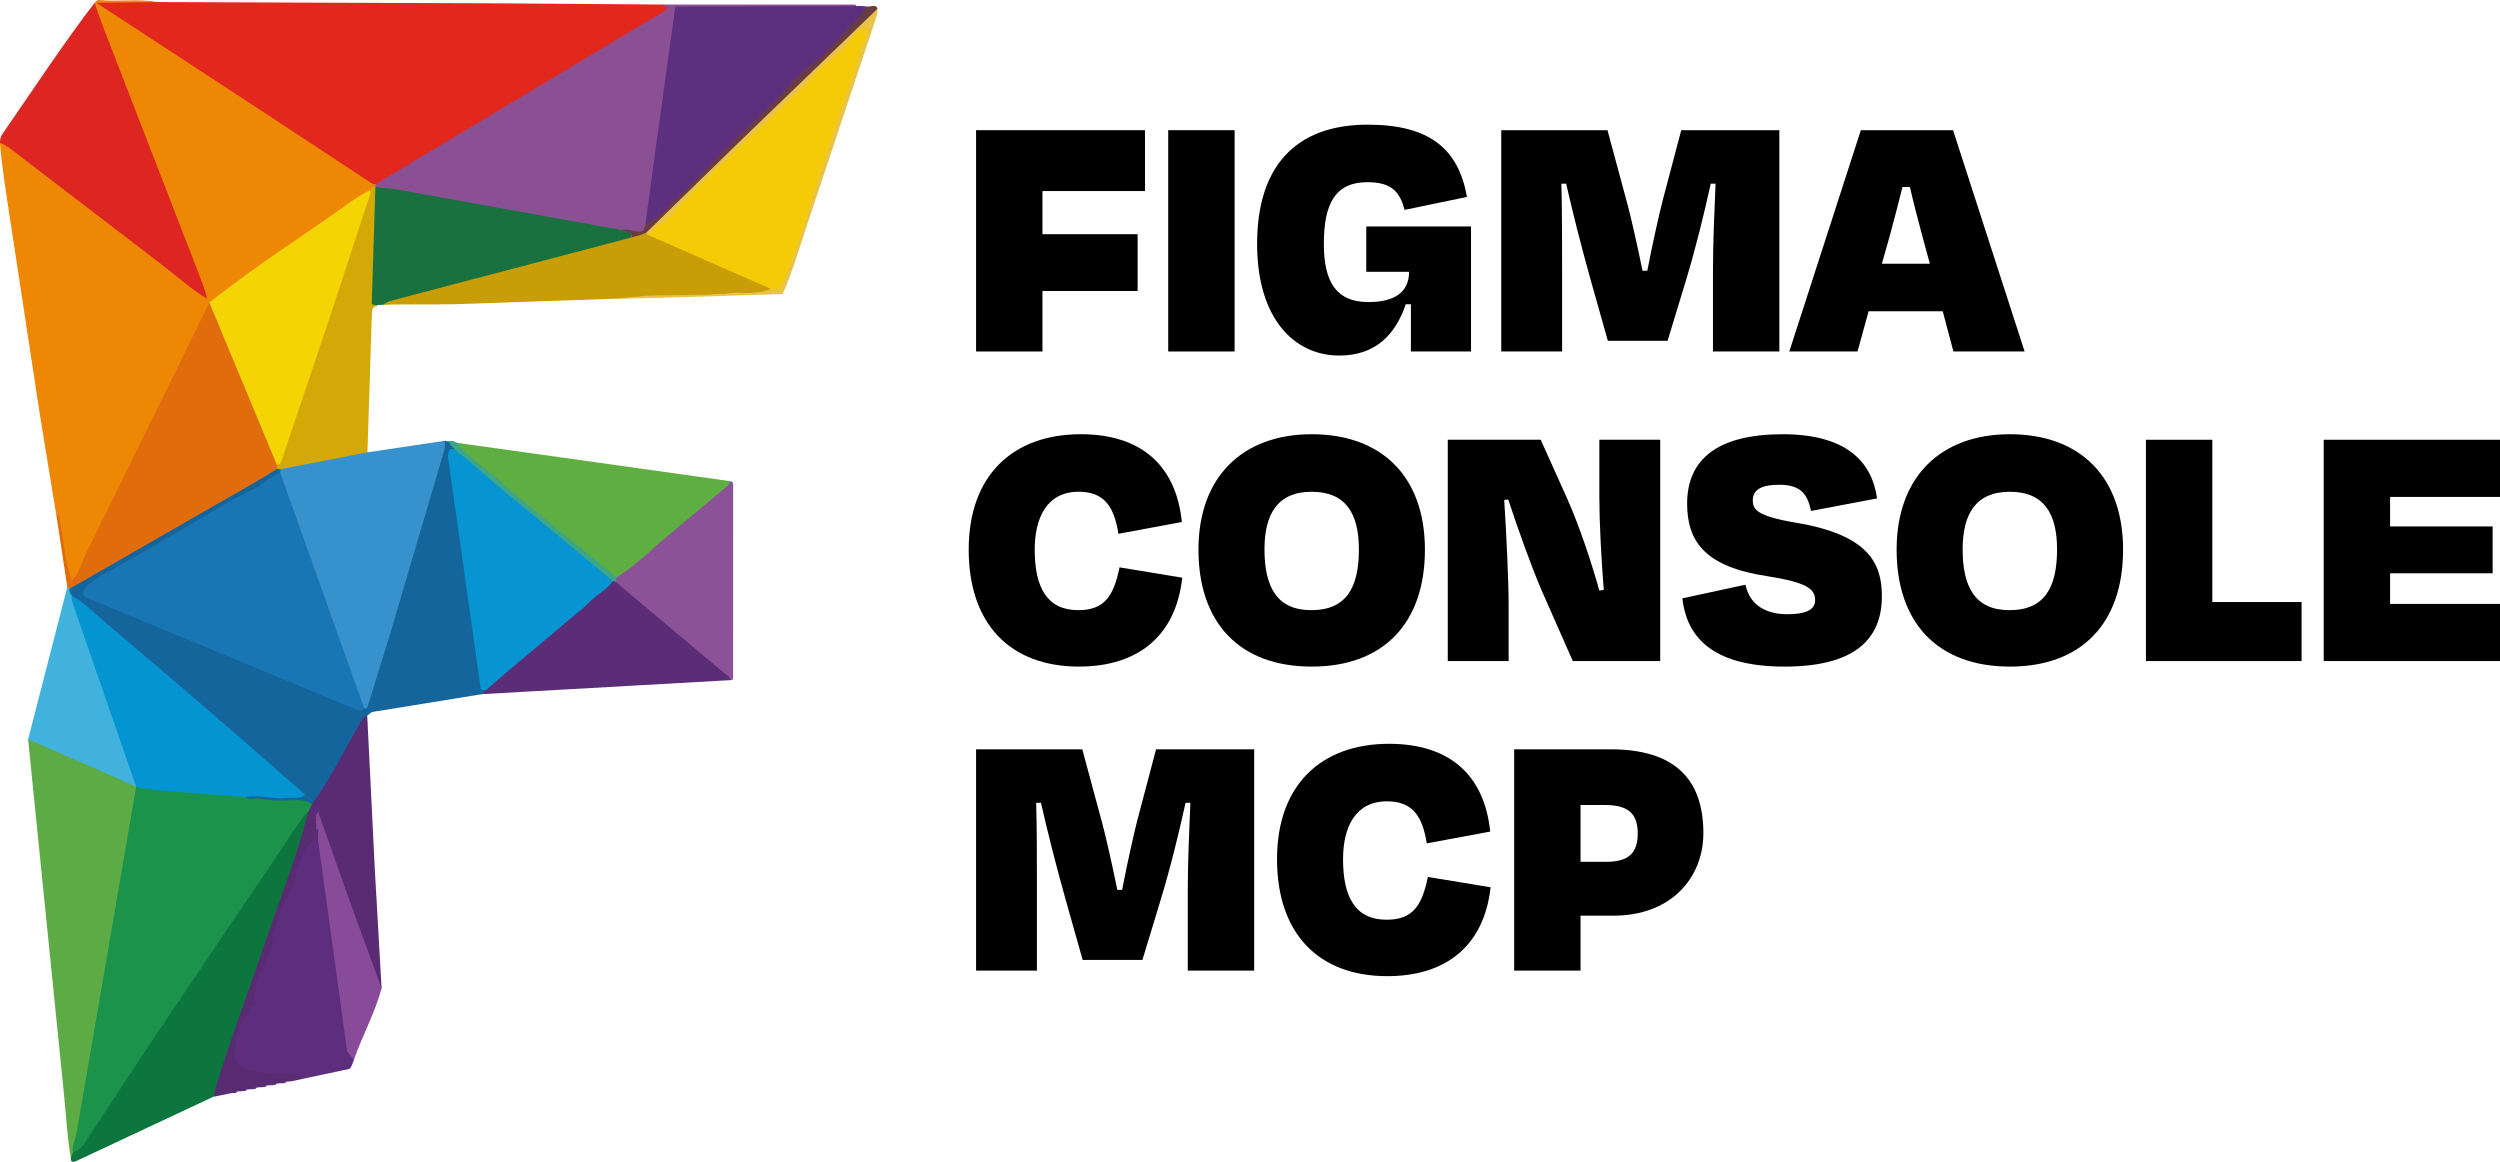
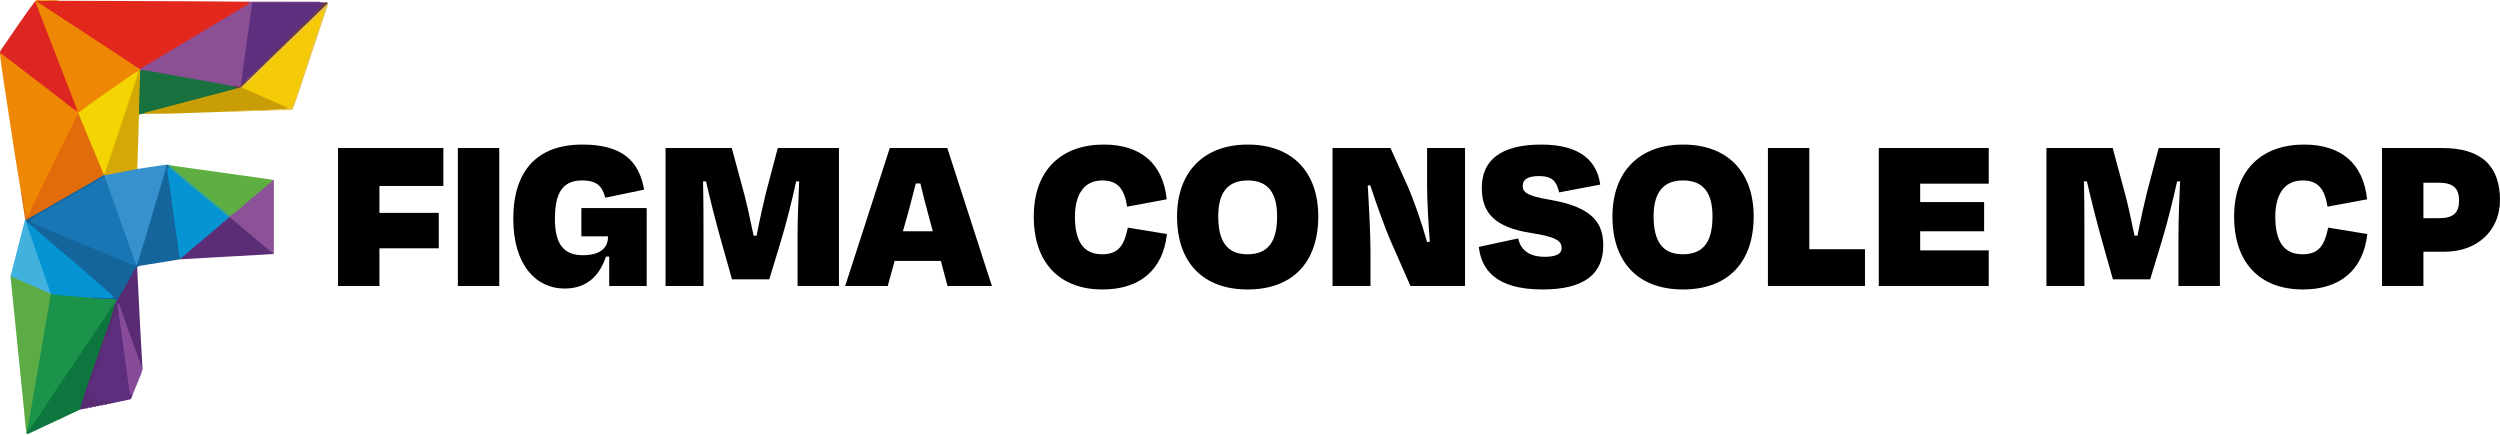
- <svg xmlns="http://www.w3.org/2000/svg" id="b" viewBox="0 0 479.111 222.666">
+ <svg xmlns="http://www.w3.org/2000/svg" id="b" viewBox="0 0 998.09 173.283">
  <g id="c">
-     <path d="M30.29.395l-.331.761-8.833.21,50.631,33.169.233.756c.723.091.686.367-.052.507.087.679-.469.759-1.069.717l-.183.55c-9.6,6.831-19.32,13.651-29.161,20.46l-1.399.467.069,1.579-25.092,51.251c-.295.466-.983.954-1.514.868-.775-.126-2.643-13.3-2.381-12.706.056.127-.16.286-.319.343l-3.238-19.812L1.874,41.624C1.285,37.76.23,30.986.005,27.434l.633-.602c12.637,9.301,25.213,18.814,37.73,28.539C31.454,37.541,24.586,19.701,17.763,1.851l.378-1.305c.121-.153.396-.578.782-.544,3.922.341,7.731-.282,11.368.393Z" fill="#ed8704" />
-     <path d="M30.29.395l65.773.246,30.858.229c1.646.144,2.11.606,1.391,1.385-18.33,11.158-36.661,22.198-54.993,33.121-.532.229-.975.202-1.329-.084-.475.067-.859-.22-1.356-.548l-21.02-13.842L18.475.537l11.816-.142Z" fill="#e2271d" />
-     <path d="M86.022,84.564c.742.203,1.592.767,1.148,1.573-.352.434-.661.866-.555,1.436,1.97,14.929,4.163,29.806,6.581,44.633.427.327.166.601-.783.822l-20.786,3.37c-.733.119-.883.579-1.25.732-2.201,4.68-4.718,9.291-7.549,13.832-.673,1.536-1.679,2.591-3.017,3.163-.602.345-1.395.344-2.38-.002-3.468.075-6.918-.067-10.348-.427l-.111-.94c.203-.506.475-.922,1.009-.87,3.035.224,6.061.308,9.075.252-13.931-12.339-28.13-24.578-42.596-36.717l-.759-1.28c-.9.356-.95-.616-.423-1.265l-.151-.786c12.438-7.131,24.982-14.355,37.63-21.673l2.332-.576c.312-.631.621-.621.694.082.985.218.9.508-.066.708l-.22.876c-1.364.747-2.667,1.605-3.909,2.571-9.849,5.507-19.564,11.007-29.146,16.499-1.533.788-2.812,1.823-3.837,3.106l53.168,22.009c5.017-16.92,10.005-33.908,14.963-50.966l.462-.242c.251-.037.598.181.827.082Z" fill="#15659d" />
-     <path d="M164.108,1.157l-.258.758-33.722.102-5.5,39.676-.973,1.53c1.226,1.054-1.777,2.19-2.537,1.264l-2.156-.436-.393.699c-15.45-2.93-30.898-5.632-46.344-8.105l-.286-.845.052-.507,8.024-4.832,10.943-6.537L124.553,3.772c1.365-.819,2.595-1.275,3.562-2.413-.57-.172-.986-.136-1.192-.489l36.74-.001c.301,0,.506.097.445.288Z" fill="#8b4f94" />
-     <path d="M.005,27.434c-.019-.297-.011-1.077.432-1.718C4.894,19.276,13.32,6.648,18.141.546c.484,1.563,1.001,2.998,1.683,4.759l18.474,47.697c.59,1.524,1.045,2.731,1.399,4.261-3.2-1.951-5.765-4.312-8.808-6.641L2.577,28.947c-.895-.685-1.679-1.315-2.572-1.513Z" fill="#dd2622" />
-     <path d="M26.099,150.766l.703.388-11.331,65.85c-.174,1.482-.658,2.762-1.454,3.842.635.77.555.982-.432,1.147-.698-4.019-.891-7.999-1.331-12.356l-6.868-67.941.537-.593c6.442,2.745,12.847,5.555,19.216,8.428l.96,1.234Z" fill="#5dab44" />
-     <path d="M85.195,84.482c.281,1.129-.143,2.118-.507,3.354l-9.979,33.836-4.211,13.645c-.06.196-.189.344-.306.461-.093.093-.282-.044-.42-.088l-.803.006c-5.27-14.79-10.541-29.582-15.813-44.377l.559-.691c-.074-.208.09-.492.066-.708l.018-.518c5.242-1.323,10.586-2.446,16.033-3.369l.589.657,14.775-2.209Z" fill="#3791cc" />
-     <path d="M53.057,89.071c1.039.027,1.003.421.029.768-4.164,2.696-8.483,5.025-12.978,7.61l-26.832,15.426c-.21.223-.337.102-.38-.363l-2.005-13.184c.086-.149-.075-.425.328-.78,1.011,4.196.943,8.32,2.571,12.691,1.538-1.628,1.763-3.253,2.635-5.026l23.704-48.219.8-.05c4.383,10.181,8.548,20.412,12.495,30.693l-.367.434Z" fill="#e16c0c" />
-     <path d="M164.108,1.157c.659-.002,1.284-.035,1.939.086l.372.908c-13.708,13.919-27.71,27.639-42.005,41.161-.257.213-.469.202-.759-.089l1.843-13.59,3.922-28.37,34.688-.105Z" fill="#5d307f" />
-     <path d="M40.874,210.194l-26.332,12.344c-.396.186-.714.177-.885-.075-.083-.123-.045-.316-.072-.47.076-.405.196-.804.432-1.147,4.425-6.542,8.824-13.165,13.199-19.869l28.568-42.436c.84-1.722,1.98-2.803,3.418-3.243.237.062.428.134.455.246.202.843-1.17,5.14-1.568,6.314-1.446,4.262-2.928,8.596-4.719,12.644-1.953,6.024-3.937,12.086-5.95,18.186-2.165,5.151-3.935,10.454-5.31,15.909l-1.236,1.597Z" fill="#0d763e" />
-     <path d="M118.963,44.051c1.255.147,4.022.495,1.906,1.498.079.285.117.749-.06.799-15.544,4.376-31.695,8.499-47.362,12.063l-1.04.037c-1.235.717-1.87.556-1.904-.482l.581-18.846c.061-1.347.346-2.454.855-3.321,1.068.312,2.167.16,3.482.398l43.542,7.854Z" fill="#18713e" />
-     <path d="M139.914,92.214c.325.25.355.685.088,1.304-6.849,5.991-13.831,11.813-20.944,17.466l-.843-.34-.366.344c-19.285-15.981-28.928-23.971-28.928-23.971-1.325-.878-1.66-1.581-1.007-2.111l51.999,7.308Z" fill="#5fae41" />
-     <path d="M60.965,161.058l.787.155,5.465,40.04c.7.439.688,1.047.613,1.831-.164.468-.42,1.393-.853,1.766l-9.4,2.001c-.832-.688-.056-.839-.015-.376.054.609-10.534-.131-11.996-1.557-.98-.956-1.342-1.964-1.306-3.301.069-2.555,2.103-7.411,3.786-9.374.469-3.754,1.593-7.413,3.372-10.978,1.895-6.247,4.003-12.418,6.324-18.514.72-1.251,2.005-3.269,3.225-1.694Z" fill="#5d2d7e" />
-     <path d="M140.067,130.343l-47.654,2.684c.276-.259.499-.576.783-.822l-.178-.848c7.885-6.663,15.731-13.347,23.536-20.051l.885.051c.054-.741.361-.684.475.081l.757-.353,21.209,17.766c.288.43.429,1.035.188,1.493Z" fill="#5b2d77" />
-     <path d="M124.413,45.12l.626-.552c7.525,3.306,15.052,6.612,22.582,9.92l.11.876-.165.592c-10.312.559-20.607,1.004-30.885,1.335l-28.027.964c-5.229.18-10.219-.02-15.206.157.671-.628,1.677-.821,2.791-1.115l44.631-11.747c.153-.69.76-.97,1.818-.84.535-.278.943-.336,1.223-.175.62-.236.787-.041.502.585Z" fill="#c99d05" />
-     <path d="M71.939,35.8l-.687,22.246c-.016.504.872.413,1.156.403-1.143.309-1.123,1.067-1.16,2.246l-.828,25.996-16.64,3.229c-.218.042-.472-.101-.694-.082-.065-.232.064-.546-.029-.768,5.617-17.137,11.274-34.295,16.97-51.474l.843-1.08c.139-.488.551-.868,1.069-.717Z" fill="#d4a907" />
-     <path d="M140.067,130.343c-.305-.819-1.08-1.181-1.831-1.812l-20.323-17.093c-.76-.663-.707-.805.302-.794l2.508-1.726,3.27-2.714c.873-.725,1.511-1.443,2.392-2.18l12.564-10.515c.489-.409.968-.758.965-1.295.738.104.589.621.589,1.42l-.003,35.961c0,.54.031.723-.433.749Z" fill="#8b5297" />
-     <path d="M70.376,137.129l1.464,29.633,1.29,22.651c-.304-.268-.597-.546-.849-.856-.246-.302-.482-.6-.61-.935-3.973-10.369-7.868-20.795-10.762-31.153l.109-.76c-.895-.314-.672,1.224-.394,1.942.825.207.876.829.011,1.056l.348,1.197c1.095.049,1.01.918-.019,1.155-2.705-.255-4.116,5.862-4.65,8.264-.441,1.986-2.054,3.629-2.662,5.584-.399,1.285-.635,2.51-1.204,3.752-.478,1.045.061,2.271-.476,3.228-.81,1.444-4.199,8.823-3.006,10.675-2.761,1.438-5.497,9.867-2.953,11.754,2.09,1.549,8.781,1.417,11.949,1.764-.097.403-.354.516-.389.773-.874.186-1.744.451-2.645.431l-1.137.311c-.246.006-.513.069-.758.052l-1.137.327c-.246.003-.512.071-.758.054l-1.137.324c-.246.004-.512.07-.758.052l-1.137.331c-.246.003-.513.077-.758.057l-1.137.324c-.245.004-.514.076-.758.056l-1.137.325-3.443.701c1.783-6.569,4.463-13.804,6.804-20.536l5.934-17.061c1.397-4.017,2.853-7.829,4.027-11.892l1.563-5.407c-.816-.67-.443-1.349.607-1.175,2.329-3.241,4.29-6.731,6.292-10.358l2.825-5.119c.438-.793.725-1.216,1.45-1.518Z" fill="#582b72" />
-     <path d="M13.276,112.875c.033.453.154.893.423,1.265l.983,1.3,11.982,34.642-.565.684-8.066-3.596-12.647-5.473,7.511-29.185c.243-.125.365.163.38.363Z" fill="#41b1dd" />
-     <path d="M73.131,189.413c-1.254,4.667-3.702,9.103-5.302,13.672l-1.295-1.549-5.569-40.478.019-1.155-.348-1.197c-.014-.348-.032-.708-.011-1.056-.272-.702-.535-2.319.394-1.942l5.024,14.222c2.431,6.883,4.713,12.941,7.088,19.483Z" fill="#884b99" />
-     <path d="M116.681,57.291l7.782-.648,13.074-.218c1.527-.025,2.995-.474,4.579-.301,2.074.228,3.883-.106,5.615-.761.165-.487.651-.861,1.456-1.121l3.058-7.968,13.12-39.964c-2.417,2.76-5.076,5.31-7.978,7.651l-3.112,3.49-18.279,17.258c-3.444,3.817-7.025,7.287-10.743,10.412l-.84-.001c-.266-.117-.595-.196-.502-.585l-.19-.361c14.498-14.188,29.064-28.382,43.699-42.583l.732.099c.083.53-.05,1.119-.283,1.819l-13.335,40.034c-1.467,4.403-2.671,8.61-4.542,12.817l-11.139.338-13.541.41c-2.976.09-5.819.041-8.63.183Z" fill="#e9c346" />
-     <path d="M168.151,1.69l-26.707,25.736-17.534,17.11c-.867.498-2.077.761-3.042,1.014.07-.085.483-.687.127-.808l-2.033-.69c1.644-.377,3.814.925,4.406.031.146-.221.134-.658.286-.86,1.226-.974,2.839-1.791,3.926-3.086,1.662-1.98,3.635-3.411,5.384-5.267l4.581-4.861c1.571-1.667,3.192-3.112,4.83-4.696l5.752-5.559c2.376-2.296,4.242-4.865,6.774-6.886l2.74-2.188,5.523-5.806c1.138-1.197,2.237-2.289,2.881-3.632.672.124,1.951-.53,2.104.447Z" fill="#693c43" />
-     <path d="M87.914,84.905c-.08,1.167,5.844,5.49,7.078,6.56l3.855,3.342,7.293,5.987,12.074,9.85c-.078.273-.182.537-.302.794l-.475-.081-.683.418c-9.764-8.088-19.641-16.303-29.63-24.644l.045-.994c-.457-.464-.978-.943-1.148-1.573.696-.304,1.302.259,1.892.342Z" fill="#3fa685" />
-     <path d="M54.931,207.283c-.218.4-.745.301-1.137.311.072-.573.749-.32,1.137-.311Z" fill="#5d2d7e" />
-     <path d="M53.035,207.645c-.222.399-.741.322-1.137.327.085-.543.742-.354,1.137-.327Z" fill="#5d2d7e" />
-     <path d="M51.14,208.026c-.22.401-.742.318-1.137.324.085-.542.743-.353,1.137-.324Z" fill="#5d2d7e" />
-     <path d="M49.245,208.402c-.223.397-.74.326-1.137.331.081-.546.741-.36,1.137-.331Z" fill="#5d2d7e" />
-     <path d="M47.349,208.789c-.224.396-.742.317-1.137.324.074-.552.743-.357,1.137-.324Z" fill="#5d2d7e" />
-     <path d="M45.454,209.169c-.19.497-.784.253-1.137.325.071-.556.742-.359,1.137-.325Z" fill="#5d2d7e" />
-     <path d="M70.871,36.516c.199.143.13.548.019.888l-7.45,22.667-9.336,27.796c-.225.67-.381,1.202-1.046,1.204l-12.929-31.078c8.663-6.96,18.212-12.897,27.381-19.532,1.154-.835,2.258-1.474,3.361-1.945Z" fill="#f4d403" />
-     <path d="M46.97,152.755c.668.659,1.731.081,2.667.28,4.803,1.019,8.121-.509,10.172,1.088-.254.353-.294.814-.607,1.175-2.308,2.658-4.084,5.679-6.164,8.757l-15.573,23.038-9.618,14.302-11.865,17.994c-.509.773-1.253,1.26-1.965,1.457-.332-1.26.417-2.286.662-3.712l11.42-66.369.485-.632c6.591.85,13.215,1.453,19.871,1.81l.515.812Z" fill="#1b934a" />
-     <path d="M69.771,135.69c-.133.086-.227.424-.415.431-.239.009-.634.048-1.054-.127l-51.681-21.456c-3.515-1.459,6.458-6.24,7.654-6.932l11.237-6.505c4.285-2.48,8.206-5.103,12.73-7.155,1.962-.89,3.422-2.72,5.474-3.319l16.057,45.062Z" fill="#1976b4" />
-     <path d="M87.17,86.136c.943.956,2.183,1.657,3.283,2.662,4.755,4.345,9.656,8.171,14.621,12.293l12.365,10.266c-.963,1.572-2.868,2.388-4.204,3.78-1.022,1.064-2.086,1.884-3.212,2.829l-9.464,7.944c-.998.837-1.934,1.598-2.899,2.433l-4.463,3.862c-.273.03-.553.121-1.046-.094l-6.29-44.482c-.089-.629.132-1.22.42-1.523.18-.189.625-.044.89.03Z" fill="#0695d2" />
-     <path d="M46.97,152.755c-3.048-.343-19.066-1.184-20.871-1.989l-11.863-34.267c-.312-.901-.543-1.59-.536-2.359,2.755,1.489,4.947,3.882,7.441,5.958,2.323,1.935,4.512,3.838,6.801,5.783l7.575,6.438,11.371,9.839,11.589,10.123c-1.037.995-2.304.47-3.378.628-2.55.376-4.849-.658-8.129-.154Z" fill="#0594d2" />
-     <path d="M147.731,55.364l-23.318-10.244c.389-.925,1.176-1.737,2.193-2.212,1.658-.774,2.454-2.27,3.68-3.524,2.758-2.821,5.487-5.568,8.348-8.287l4.834-4.596c2.331-2.217,4.647-4.184,6.887-6.463,1.66-1.689,3.502-2.94,4.938-4.876,1.579-2.127,3.807-3.543,5.753-5.223,1.028-.888,3.376-4.764,4.904-4.606.661,1.756-.791,2.998-1.121,4.479-.935,4.197-2.63,7.902-3.935,11.921l-4.508,13.872c-1.384,4.259-2.433,8.423-4.042,12.588l-2.377,6.152c-.545,1.411-1.476.731-2.235,1.018Z" fill="#f5cb08" />
-     <path d="M61.018,155.708c-.701.334-.355,1.298-.394,1.942-.683-.736-.376-1.898-.325-3.074.716.202.573.717.719,1.133Z" fill="#5d2d7e" />
-     <path d="M60.983,159.903c-.475-.127-.333-.812-.348-1.197.489.123.354.814.348,1.197Z" fill="#5d2d7e" />
-     <path d="M199.782,55.768v11.592h-12.723V24.95h32.373v11.663h-19.65v8.27h18.236v10.885h-18.236Z" />
-     <path d="M223.883,67.36V24.95h12.723v42.41h-12.723Z" />
-     <path d="M240.917,46.721c0-14.561,7.139-22.831,21.205-22.831,11.875,0,17.388,4.665,19.014,13.854l-11.946,2.474c-.919-3.322-2.333-5.301-7.139-5.301-6.15,0-8.341,4.1-8.341,11.804,0,7.068,2.191,11.168,8.553,11.168,6.291,0,7.775-2.969,7.775-5.796h-8.199v-8.694h20.074v23.962h-11.522v-9.047h-.99c-1.908,5.655-5.655,9.825-12.723,9.825-8.694,0-15.762-7.139-15.762-21.417Z" />
-     <path d="M299.37,67.36h-11.663V24.95h20.357l3.817,14.137c.707,2.615,1.838,7.634,2.898,12.794h.919c.99-5.16,2.191-10.461,2.898-13.288l3.605-13.642h18.802v42.41h-12.723v-15.55c0-5.372.283-11.38.495-16.61h-.919c-1.272,5.725-2.827,12.228-4.877,18.943l-3.393,11.168h-11.451l-3.252-11.521c-1.979-7.068-3.463-13.006-4.736-18.59h-.919c.141,5.23.141,11.239.141,16.61v15.55Z" />
-     <path d="M372.313,59.655h-14.207l-2.121,7.705h-13.077l13.713-42.41h17.671l13.713,42.41h-13.642l-2.05-7.705ZM360.65,50.537h9.189l-1.414-5.231c-.848-3.18-1.697-6.361-2.403-9.471h-1.414c-.777,3.11-1.626,6.291-2.474,9.471l-1.484,5.231Z" />
-     <path d="M185.645,105.341c0-14.278,8.482-22.124,21.488-22.124,11.38,0,18.236,5.796,19.367,16.822l-12.157,2.262c-.848-5.372-2.828-8.058-7.634-8.058-6.15,0-8.412,5.089-8.412,11.097,0,7.21,2.333,11.592,8.341,11.592,5.089,0,6.786-2.756,7.917-8.199l12.016,1.979c-1.202,11.027-8.341,17.035-19.792,17.035-13.218,0-21.134-8.199-21.134-22.407Z" />
-     <path d="M229.678,105.341c0-13.995,8.482-22.124,21.7-22.124,13.43,0,21.7,8.129,21.7,22.124s-7.846,22.407-21.7,22.407-21.7-8.412-21.7-22.407ZM260.425,105.271c0-6.786-2.474-11.027-9.047-11.027s-9.047,4.312-9.047,11.027c0,7.351,2.474,11.663,8.977,11.663,6.644,0,9.118-4.241,9.118-11.663Z" />
-     <path d="M295.341,112.904c-1.626-3.746-4.382-11.309-6.291-17.176l-.778.071c.424,6.574.848,15.55.848,20.145v10.744h-11.663v-42.41h17.812l5.089,11.309c2.191,4.877,4.665,12.228,6.149,17.6l.848-.141c-.495-6.149-.848-13.218-.848-17.6v-11.168h11.663v42.41h-16.752l-6.079-13.783Z" />
-     <path d="M322.41,114.671l12.087-2.615c.919,4.17,4.241,5.655,8.058,5.655,3.393,0,5.301-.778,5.301-2.686,0-2.121-1.485-3.393-9.118-4.594-11.804-1.767-15.409-6.503-15.409-13.925,0-8.553,5.937-13.288,18.307-13.288,12.158,0,17.105,5.23,18.095,12.299l-12.652,2.404c-.707-3.322-2.05-5.019-6.149-5.019-3.393,0-5.019.99-5.019,2.969,0,1.696.636,3.039,8.341,4.312,13.784,2.333,16.399,7.704,16.399,14.066,0,8.553-5.584,13.501-18.661,13.501-14.631,0-18.802-6.362-19.579-13.077Z" />
-     <path d="M363.477,105.341c0-13.995,8.482-22.124,21.7-22.124,13.43,0,21.7,8.129,21.7,22.124s-7.846,22.407-21.7,22.407-21.7-8.412-21.7-22.407ZM394.224,105.271c0-6.786-2.474-11.027-9.047-11.027s-9.047,4.312-9.047,11.027c0,7.351,2.474,11.663,8.976,11.663,6.644,0,9.118-4.241,9.118-11.663Z" />
-     <path d="M423.98,115.378h17.105v11.309h-29.828v-42.41h12.723v31.101Z" />
-     <path d="M445.325,84.278h33.786v10.956h-21.063v5.655h19.65v8.977h-19.65v5.867h21.063v10.956h-33.786v-42.41Z" />
-     <path d="M198.721,186.015h-11.663v-42.41h20.357l3.817,14.137c.707,2.615,1.838,7.634,2.898,12.794h.919c.99-5.16,2.191-10.461,2.898-13.288l3.605-13.642h18.802v42.41h-12.723v-15.55c0-5.372.283-11.38.495-16.61h-.919c-1.272,5.725-2.827,12.228-4.877,18.943l-3.393,11.168h-11.451l-3.252-11.521c-1.979-7.068-3.463-13.006-4.736-18.59h-.919c.141,5.23.141,11.239.141,16.61v15.55Z" />
-     <path d="M244.734,164.669c0-14.278,8.482-22.124,21.488-22.124,11.38,0,18.236,5.796,19.367,16.822l-12.157,2.262c-.848-5.372-2.828-8.058-7.634-8.058-6.149,0-8.411,5.089-8.411,11.097,0,7.21,2.333,11.592,8.341,11.592,5.089,0,6.786-2.756,7.917-8.199l12.016,1.979c-1.202,11.027-8.341,17.035-19.791,17.035-13.218,0-21.134-8.199-21.134-22.407Z" />
-     <path d="M302.904,175.484v10.532h-12.723v-42.41h18.519c12.087,0,17.742,5.584,17.742,16.046,0,8.553-6.15,15.833-17.247,15.833h-6.291ZM302.904,154.279v10.885h4.877c4.453,0,6.079-1.767,6.079-5.443,0-3.605-1.626-5.443-6.22-5.443h-4.736Z" />
+     <path d="M23.573.307l-.258.592-6.874.164,39.402,25.813.181.589c.563.071.534.286-.04.395.067.529-.365.591-.832.558l-.142.428c-7.471,5.316-15.035,10.623-22.693,15.922l-1.088.363.053,1.229-19.527,39.884c-.229.362-.765.742-1.178.675-.603-.098-2.056-10.351-1.853-9.888.043.099-.125.222-.248.267l-2.52-15.418L1.458,32.392C1,29.386.179,24.114.004,21.35l.492-.468c9.834,7.238,19.622,14.641,29.362,22.21C24.478,29.215,19.133,15.332,13.823,1.441l.294-1.016c.094-.119.308-.45.608-.423,3.052.266,6.016-.219,8.847.306Z" fill="#ed8704" />
+     <path d="M23.573.307l51.186.191,24.015.178c1.281.112,1.642.471,1.082,1.078-14.265,8.683-28.53,17.275-42.796,25.775-.414.178-.759.157-1.035-.065-.369.052-.668-.171-1.055-.426l-16.358-10.772L14.377.418l9.195-.111Z" fill="#e2271d" />
+     <path d="M66.944,65.809c.578.158,1.239.597.894,1.224-.274.338-.514.674-.432,1.118,1.533,11.618,3.24,23.196,5.121,34.734.332.254.129.467-.609.639l-16.176,2.623c-.571.092-.687.45-.973.569-1.713,3.642-3.671,7.23-5.875,10.764-.524,1.196-1.306,2.016-2.348,2.461-.469.269-1.086.268-1.852-.001-2.699.058-5.383-.052-8.053-.332l-.087-.731c.158-.394.369-.718.785-.677,2.362.174,4.716.24,7.063.196-10.841-9.603-21.891-19.127-33.149-28.574l-.591-.996c-.7.277-.739-.479-.329-.984l-.118-.612c9.68-5.55,19.441-11.172,29.284-16.866l1.815-.449c.243-.491.483-.483.54.063.766.169.701.396-.051.551l-.171.682c-1.061.582-2.075,1.249-3.042,2.001-7.665,4.286-15.225,8.566-22.682,12.84-1.193.613-2.188,1.419-2.986,2.417l41.376,17.128c3.904-13.167,7.786-26.388,11.644-39.663l.359-.188c.195-.029.465.141.643.063Z" fill="#15659d" />
+     <path d="M127.711.9l-.201.59-26.243.079-4.28,30.877-.757,1.19c.954.82-1.383,1.705-1.974.984l-1.677-.339-.305.544c-12.024-2.28-24.046-4.383-36.066-6.308l-.223-.658.04-.395,6.244-3.761,8.516-5.088,26.144-15.681c1.062-.637,2.019-.992,2.772-1.878-.444-.134-.767-.106-.928-.38l28.592-.001c.235,0,.394.075.346.224Z" fill="#8b4f94" />
+     <path d="M.004,21.35c-.015-.231-.009-.839.336-1.337C3.808,15.001,10.366,5.174,14.117.425c.377,1.217.779,2.333,1.31,3.703l14.377,37.118c.459,1.186.814,2.126,1.089,3.316-2.491-1.518-4.486-3.356-6.854-5.168L2.006,22.527c-.697-.533-1.307-1.023-2.002-1.177Z" fill="#dd2622" />
+     <path d="M20.311,117.329l.547.302-8.818,51.246c-.135,1.153-.512,2.15-1.131,2.99.494.599.432.764-.336.892-.543-3.127-.693-6.225-1.036-9.615l-5.345-52.873.418-.461c5.013,2.136,9.998,4.323,14.954,6.559l.747.96Z" fill="#5dab44" />
+     <path d="M66.3,65.745c.219.879-.111,1.648-.395,2.61l-7.766,26.332-3.277,10.619c-.047.152-.147.268-.238.358-.073.072-.22-.035-.327-.069l-.625.004c-4.101-11.509-8.203-23.021-12.306-34.535l.435-.537c-.058-.162.07-.383.051-.551l.014-.403c4.079-1.029,8.238-1.903,12.477-2.622l.458.511,11.498-1.719Z" fill="#3791cc" />
+     <path d="M41.29,69.316c.809.021.781.328.022.598-3.24,2.098-6.601,3.911-10.1,5.922l-20.881,12.005c-.163.173-.262.079-.296-.282l-1.56-10.26c.067-.116-.058-.331.256-.607.787,3.265.734,6.475,2.001,9.876,1.197-1.267,1.372-2.532,2.05-3.912l18.447-37.525.623-.039c3.411,7.923,6.652,15.885,9.724,23.886l-.285.338Z" fill="#e16c0c" />
+     <path d="M127.711.9c.513-.002.999-.028,1.509.067l.289.707c-10.668,10.832-21.564,21.509-32.689,32.032-.2.166-.365.157-.591-.069l1.434-10.576,3.052-22.078,26.994-.082Z" fill="#5d307f" />
+     <path d="M31.809,163.577l-20.492,9.606c-.308.144-.555.138-.689-.058-.065-.096-.035-.245-.056-.366.059-.315.153-.626.336-.892,3.443-5.091,6.867-10.245,10.272-15.463l22.232-33.025c.654-1.34,1.541-2.181,2.66-2.524.185.048.333.105.354.192.158.656-.91,4-1.22,4.913-1.125,3.317-2.279,6.689-3.672,9.84-1.52,4.688-3.063,9.405-4.631,14.153-1.685,4.008-3.062,8.135-4.132,12.381l-.962,1.243Z" fill="#0d763e" />
+     <path d="M92.579,34.281c.977.114,3.13.385,1.484,1.166.061.222.091.583-.046.622-12.097,3.406-24.666,6.614-36.858,9.388l-.809.029c-.961.558-1.455.433-1.482-.375l.452-14.666c.048-1.048.27-1.91.665-2.584.831.242,1.687.125,2.71.309l33.885,6.112Z" fill="#18713e" />
+     <path d="M108.883,71.762c.253.195.276.533.069,1.015-5.33,4.662-10.763,9.193-16.299,13.592l-.656-.264-.285.268c-15.008-12.437-22.512-18.655-22.512-18.655-1.031-.683-1.292-1.231-.783-1.643l40.467,5.688Z" fill="#5fae41" />
+     <path d="M47.444,125.338l.612.121,4.253,31.16c.544.342.535.815.477,1.425-.128.364-.327,1.084-.664,1.375l-7.315,1.557c-.647-.535-.044-.653-.012-.292.042.474-8.198-.102-9.336-1.212-.762-.744-1.045-1.529-1.016-2.569.054-1.988,1.637-5.768,2.946-7.295.365-2.921,1.24-5.769,2.624-8.543,1.474-4.862,3.115-9.664,4.921-14.408.56-.974,1.56-2.544,2.51-1.318Z" fill="#5d2d7e" />
+     <path d="M109.003,101.435l-37.086,2.089c.215-.202.388-.448.609-.639l-.139-.659c6.136-5.185,12.242-10.387,18.316-15.604l.689.04c.042-.576.281-.532.369.063l.589-.275,16.505,13.825c.224.335.334.806.146,1.162Z" fill="#5b2d77" />
+     <path d="M96.82,35.114l.487-.43c5.856,2.572,11.714,5.146,17.574,7.72l.086.681-.129.461c-8.025.435-16.037.781-24.035,1.039l-21.811.75c-4.069.14-7.952-.015-11.834.122.522-.488,1.305-.639,2.172-.867l34.733-9.142c.119-.537.591-.755,1.415-.653.416-.216.734-.261.952-.136.482-.184.613-.032.391.456Z" fill="#c99d05" />
+     <path d="M55.984,27.86l-.535,17.312c-.012.392.678.321.899.313-.889.24-.874.83-.903,1.748l-.644,20.231-12.95,2.513c-.17.033-.368-.079-.54-.063-.051-.181.05-.425-.022-.598,4.371-13.336,8.773-26.689,13.207-40.058l.656-.84c.108-.38.429-.675.832-.558Z" fill="#d4a907" />
+     <path d="M109.003,101.435c-.237-.637-.841-.919-1.425-1.41l-15.816-13.302c-.592-.516-.55-.626.235-.618l1.951-1.343,2.545-2.112c.68-.564,1.176-1.123,1.862-1.697l9.778-8.183c.381-.319.753-.59.751-1.008.574.081.458.483.458,1.105l-.002,27.985c0,.42.024.563-.337.583Z" fill="#8b5297" />
+     <path d="M54.768,106.716l1.14,23.061,1.004,17.627c-.237-.209-.464-.425-.661-.666-.192-.235-.375-.467-.475-.728-3.092-8.069-6.123-16.183-8.376-24.244l.085-.591c-.696-.244-.523.953-.307,1.511.642.162.682.645.009.822l.271.932c.852.038.786.714-.015.898-2.105-.199-3.203,4.562-3.618,6.431-.343,1.545-1.599,2.824-2.071,4.345-.31,1-.495,1.953-.937,2.92-.372.813.048,1.767-.37,2.512-.63,1.124-3.268,6.867-2.339,8.307-2.149,1.119-4.278,7.679-2.298,9.147,1.626,1.206,6.833,1.103,9.299,1.372-.076.313-.276.401-.303.602-.68.145-1.357.351-2.058.336l-.885.242c-.192.005-.399.054-.59.04l-.885.254c-.192.003-.399.056-.59.042l-.885.252c-.192.003-.399.054-.59.04l-.885.258c-.191.002-.4.06-.59.044l-.885.252c-.191.003-.4.059-.59.043l-.885.253-2.679.545c1.387-5.112,3.473-10.743,5.295-15.981l4.618-13.277c1.087-3.126,2.22-6.092,3.134-9.255l1.216-4.208c-.635-.521-.345-1.05.472-.914,1.813-2.522,3.339-5.239,4.897-8.061l2.198-3.983c.341-.617.564-.946,1.128-1.181Z" fill="#582b72" />
+     <path d="M10.332,87.841c.026.352.12.695.329.984l.765,1.011,9.325,26.959-.44.532-6.277-2.799-9.842-4.259,5.845-22.712c.189-.097.284.127.296.282Z" fill="#41b1dd" />
+     <path d="M56.912,147.405c-.976,3.632-2.881,7.084-4.126,10.639l-1.008-1.205-4.334-31.5.015-.898-.271-.932c-.011-.271-.025-.551-.009-.822-.211-.546-.416-1.805.307-1.511l3.91,11.068c1.892,5.356,3.668,10.071,5.516,15.162Z" fill="#884b99" />
+     <path d="M90.803,44.585l6.056-.504,10.174-.17c1.189-.02,2.331-.369,3.563-.234,1.614.177,3.022-.082,4.37-.592.129-.379.506-.67,1.133-.872l2.379-6.201,10.21-31.1c-1.881,2.148-3.95,4.132-6.209,5.954l-2.422,2.716-14.225,13.43c-2.68,2.97-5.467,5.671-8.361,8.103l-.653-.001c-.207-.091-.463-.152-.391-.456l-.148-.281c11.282-11.041,22.618-22.088,34.008-33.139l.569.077c.065.413-.039.871-.22,1.416l-10.377,31.155c-1.141,3.427-2.078,6.7-3.535,9.974l-8.669.263-10.538.319c-2.316.07-4.528.032-6.716.142Z" fill="#e9c346" />
+     <path d="M130.858,1.315l-20.784,20.028-13.645,13.315c-.674.388-1.616.592-2.367.789.055-.066.376-.535.099-.629l-1.582-.537c1.28-.294,2.968.72,3.429.025.114-.172.104-.512.223-.669.954-.758,2.209-1.394,3.055-2.402,1.294-1.54,2.829-2.655,4.19-4.099l3.565-3.783c1.223-1.297,2.484-2.422,3.759-3.654l4.476-4.326c1.849-1.787,3.301-3.786,5.272-5.359l2.133-1.703,4.298-4.518c.886-.931,1.741-1.781,2.242-2.826.523.096,1.518-.412,1.638.348Z" fill="#693c43" />
+     <path d="M68.416,66.075c-.062.908,4.548,4.272,5.508,5.105l3,2.601,5.676,4.659,9.396,7.665c-.06.212-.142.418-.235.618l-.369-.063-.531.325c-7.599-6.294-15.285-12.687-23.059-19.179l.035-.774c-.356-.361-.761-.734-.894-1.224.542-.237,1.013.201,1.473.266Z" fill="#3fa685" />
+     <path d="M42.748,161.311c-.17.311-.58.235-.885.242.056-.446.583-.249.885-.242Z" fill="#5d2d7e" />
+     <path d="M41.273,161.593c-.173.311-.576.25-.885.254.066-.423.578-.276.885-.254Z" fill="#5d2d7e" />
+     <path d="M39.798,161.889c-.171.312-.577.248-.885.252.066-.422.578-.274.885-.252Z" fill="#5d2d7e" />
+     <path d="M38.323,162.182c-.174.309-.576.254-.885.258.063-.425.577-.28.885-.258Z" fill="#5d2d7e" />
+     <path d="M36.848,162.483c-.174.308-.577.247-.885.252.058-.43.578-.278.885-.252Z" fill="#5d2d7e" />
+     <path d="M35.373,162.779c-.148.387-.611.197-.885.253.055-.432.578-.279.885-.253Z" fill="#5d2d7e" />
+     <path d="M55.153,28.418c.155.112.101.426.014.691l-5.798,17.64-7.265,21.631c-.175.521-.296.936-.814.937l-10.061-24.185c6.742-5.416,14.173-10.037,21.308-15.2.898-.65,1.757-1.147,2.615-1.514Z" fill="#f4d403" />
+     <path d="M36.553,118.877c.52.513,1.347.063,2.076.218,3.738.793,6.32-.396,7.916.847-.197.275-.229.633-.472.914-1.796,2.069-3.178,4.42-4.797,6.815l-12.119,17.929-7.485,11.13-9.234,14.003c-.397.601-.975.981-1.53,1.134-.259-.98.325-1.779.515-2.889l8.887-51.649.377-.492c5.13.661,10.284,1.131,15.464,1.408l.401.632Z" fill="#1b934a" />
+     <path d="M54.297,105.596c-.103.067-.177.33-.323.335-.186.007-.493.037-.82-.099l-40.219-16.698c-2.735-1.135,5.026-4.856,5.956-5.394l8.745-5.062c3.334-1.93,6.386-3.971,9.906-5.568,1.527-.693,2.663-2.117,4.26-2.583l12.496,35.068Z" fill="#1976b4" />
+     <path d="M67.837,67.033c.734.744,1.699,1.289,2.555,2.071,3.7,3.381,7.514,6.359,11.378,9.566l9.622,7.989c-.749,1.224-2.232,1.859-3.272,2.942-.795.828-1.624,1.466-2.5,2.201l-7.365,6.182c-.776.652-1.505,1.244-2.256,1.893l-3.473,3.006c-.212.023-.43.094-.814-.073l-4.895-34.617c-.069-.489.102-.95.327-1.185.14-.147.486-.034.693.024Z" fill="#0695d2" />
+     <path d="M36.553,118.877c-2.372-.267-14.837-.922-16.242-1.548l-9.232-26.667c-.243-.701-.423-1.237-.417-1.836,2.144,1.159,3.85,3.021,5.791,4.637,1.808,1.506,3.511,2.987,5.293,4.501l5.895,5.01,8.849,7.657,9.019,7.878c-.807.774-1.793.365-2.629.489-1.985.293-3.773-.512-6.326-.12Z" fill="#0594d2" />
+     <path d="M114.967,43.085l-18.147-7.972c.302-.72.915-1.352,1.707-1.721,1.29-.603,1.91-1.766,2.864-2.742,2.147-2.196,4.271-4.333,6.496-6.449l3.762-3.577c1.814-1.725,3.616-3.256,5.36-5.029,1.292-1.315,2.725-2.288,3.843-3.794,1.228-1.655,2.963-2.757,4.477-4.065.8-.691,2.627-3.708,3.816-3.584.515,1.367-.616,2.333-.872,3.486-.728,3.266-2.046,6.15-3.063,9.277l-3.508,10.796c-1.077,3.314-1.893,6.555-3.146,9.796l-1.85,4.788c-.424,1.098-1.148.569-1.739.792Z" fill="#f5cb08" />
+     <path d="M47.485,121.175c-.546.26-.277,1.01-.307,1.511-.532-.573-.292-1.477-.253-2.393.557.157.446.558.56.881Z" fill="#5d2d7e" />
+     <path d="M47.458,124.44c-.37-.099-.259-.632-.271-.932.381.096.276.634.271.932Z" fill="#5d2d7e" />
+     <path d="M151.481,99.13v15.06h-16.529v-55.097h42.057v15.151h-25.528v10.744h23.691v14.142h-23.691Z" />
+     <path d="M182.792,114.19v-55.097h16.529v55.097h-16.529Z" />
+     <path d="M204.921,87.376c0-18.917,9.275-29.66,27.548-29.66,15.427,0,22.589,6.061,24.702,17.998l-15.519,3.214c-1.194-4.316-3.03-6.888-9.274-6.888-7.989,0-10.835,5.326-10.835,15.336,0,9.183,2.846,14.509,11.111,14.509,8.173,0,10.101-3.857,10.101-7.53h-10.652v-11.295h26.079v31.13h-14.968v-11.754h-1.286c-2.479,7.346-7.346,12.764-16.529,12.764-11.294,0-20.477-9.274-20.477-27.823Z" />
+     <path d="M280.859,114.19h-15.151v-55.097h26.446l4.958,18.365c.918,3.397,2.388,9.918,3.765,16.621h1.194c1.286-6.703,2.847-13.591,3.765-17.264l4.683-17.723h24.426v55.097h-16.529v-20.202c0-6.979.368-14.784.643-21.579h-1.194c-1.653,7.438-3.673,15.886-6.336,24.609l-4.408,14.509h-14.876l-4.224-14.968c-2.571-9.183-4.5-16.896-6.152-24.15h-1.194c.184,6.795.184,14.601.184,21.579v20.202Z" />
+     <path d="M375.623,104.18h-18.457l-2.755,10.01h-16.988l17.814-55.097h22.957l17.814,55.097h-17.723l-2.663-10.01ZM360.471,92.334h11.938l-1.836-6.795c-1.102-4.132-2.204-8.265-3.122-12.305h-1.837c-1.01,4.04-2.112,8.173-3.214,12.305l-1.928,6.795Z" />
+     <path d="M412.716,86.457c0-18.549,11.02-28.741,27.916-28.741,14.784,0,23.691,7.529,25.161,21.855l-15.794,2.938c-1.102-6.979-3.673-10.469-9.918-10.469-7.989,0-10.928,6.612-10.928,14.417,0,9.367,3.031,15.06,10.836,15.06,6.611,0,8.815-3.581,10.285-10.651l15.611,2.571c-1.562,14.325-10.836,22.13-25.712,22.13-17.172,0-27.456-10.651-27.456-29.109Z" />
+     <path d="M469.921,86.457c0-18.182,11.02-28.741,28.191-28.741,17.447,0,28.191,10.56,28.191,28.741s-10.193,29.109-28.191,29.109-28.191-10.927-28.191-29.109ZM509.866,86.365c0-8.815-3.214-14.325-11.754-14.325s-11.754,5.602-11.754,14.325c0,9.551,3.214,15.151,11.662,15.151,8.632,0,11.846-5.509,11.846-15.151Z" />
+     <path d="M555.226,96.284c-2.112-4.867-5.693-14.692-8.172-22.314l-1.01.092c.551,8.54,1.102,20.202,1.102,26.171v13.958h-15.151v-55.097h23.14l6.612,14.692c2.846,6.336,6.06,15.886,7.989,22.865l1.103-.184c-.644-7.989-1.103-17.172-1.103-22.865v-14.509h15.151v55.097h-21.763l-7.897-17.906Z" />
+     <path d="M590.393,98.578l15.702-3.397c1.193,5.418,5.51,7.347,10.469,7.347,4.407,0,6.887-1.011,6.887-3.489,0-2.755-1.929-4.408-11.846-5.969-15.335-2.296-20.019-8.448-20.019-18.091,0-11.11,7.714-17.263,23.783-17.263,15.794,0,22.223,6.795,23.508,15.977l-16.436,3.122c-.919-4.315-2.663-6.519-7.989-6.519-4.408,0-6.519,1.285-6.519,3.856,0,2.204.826,3.948,10.835,5.602,17.906,3.03,21.305,10.009,21.305,18.273,0,11.111-7.255,17.539-24.243,17.539-19.008,0-24.426-8.265-25.436-16.988Z" />
+     <path d="M643.745,86.457c0-18.182,11.019-28.741,28.19-28.741,17.447,0,28.191,10.56,28.191,28.741s-10.193,29.109-28.191,29.109-28.19-10.927-28.19-29.109ZM683.689,86.365c0-8.815-3.214-14.325-11.754-14.325s-11.754,5.602-11.754,14.325c0,9.551,3.214,15.151,11.662,15.151,8.632,0,11.846-5.509,11.846-15.151Z" />
+     <path d="M722.345,99.497h22.222v14.692h-38.751v-55.097h16.529v40.404Z" />
+     <path d="M750.075,59.093h43.894v14.233h-27.364v7.346h25.528v11.662h-25.528v7.622h27.364v14.233h-43.894v-55.097Z" />
+     <path d="M832.164,114.19h-15.151v-55.097h26.446l4.959,18.365c.918,3.397,2.388,9.918,3.765,16.621h1.194c1.285-6.703,2.847-13.591,3.765-17.264l4.684-17.723h24.426v55.097h-16.529v-20.202c0-6.979.367-14.784.643-21.579h-1.193c-1.653,7.438-3.673,15.886-6.336,24.609l-4.408,14.509h-14.876l-4.224-14.968c-2.571-9.183-4.5-16.896-6.152-24.15h-1.194c.184,6.795.184,14.601.184,21.579v20.202Z" />
+     <path d="M891.942,86.457c0-18.549,11.019-28.741,27.915-28.741,14.784,0,23.691,7.529,25.161,21.855l-15.795,2.938c-1.102-6.979-3.673-10.469-9.917-10.469-7.989,0-10.928,6.612-10.928,14.417,0,9.367,3.03,15.06,10.836,15.06,6.611,0,8.815-3.581,10.284-10.651l15.611,2.571c-1.562,14.325-10.836,22.13-25.712,22.13-17.172,0-27.456-10.651-27.456-29.109Z" />
+     <path d="M967.512,100.507v13.683h-16.529v-55.097h24.059c15.703,0,23.049,7.254,23.049,20.845,0,11.111-7.988,20.569-22.405,20.569h-8.173ZM967.512,72.959v14.142h6.336c5.785,0,7.897-2.296,7.897-7.071,0-4.683-2.112-7.07-8.081-7.07h-6.152Z" />
  </g>
</svg>
